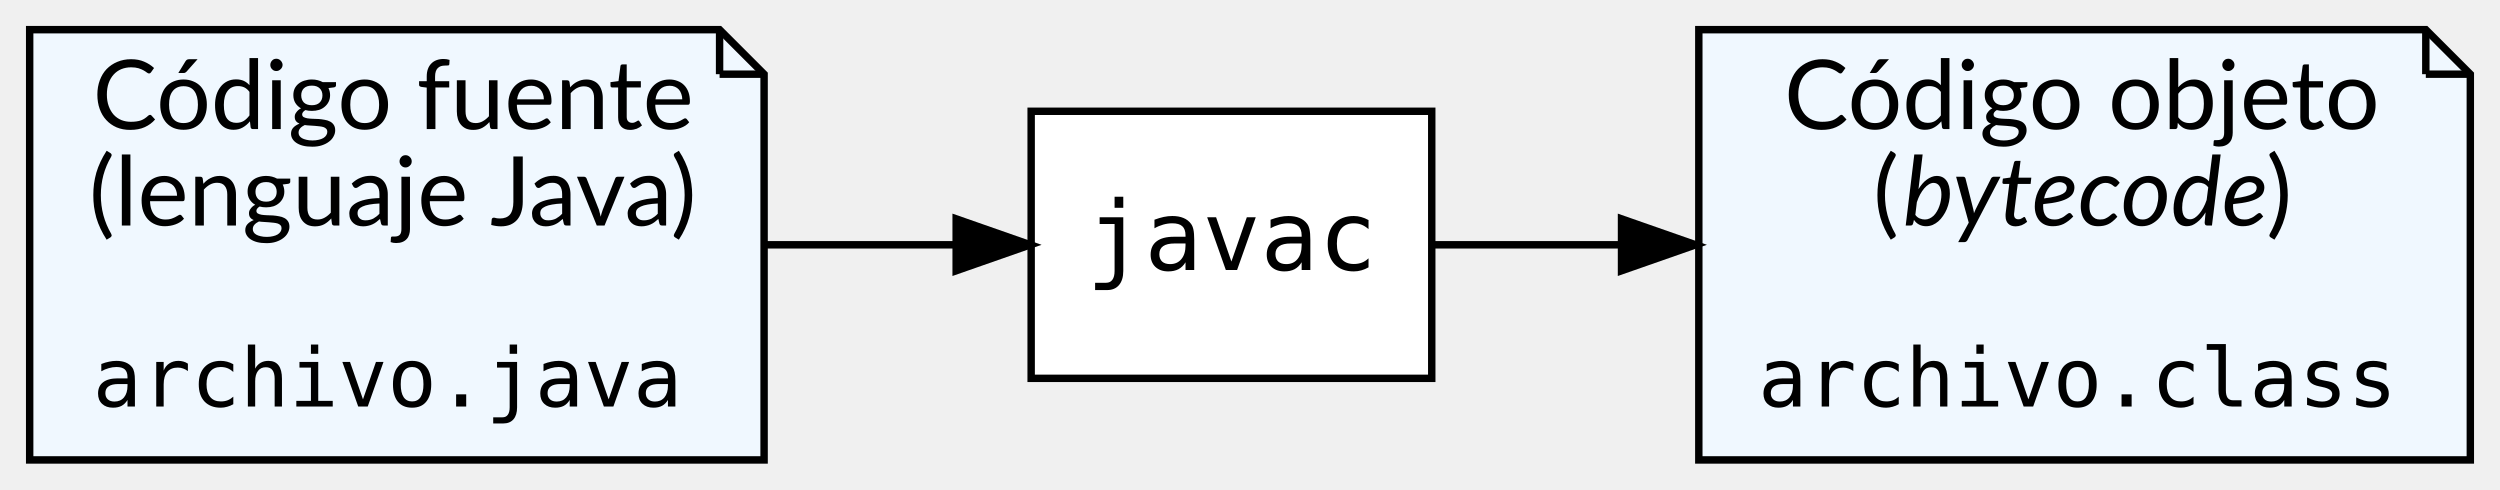
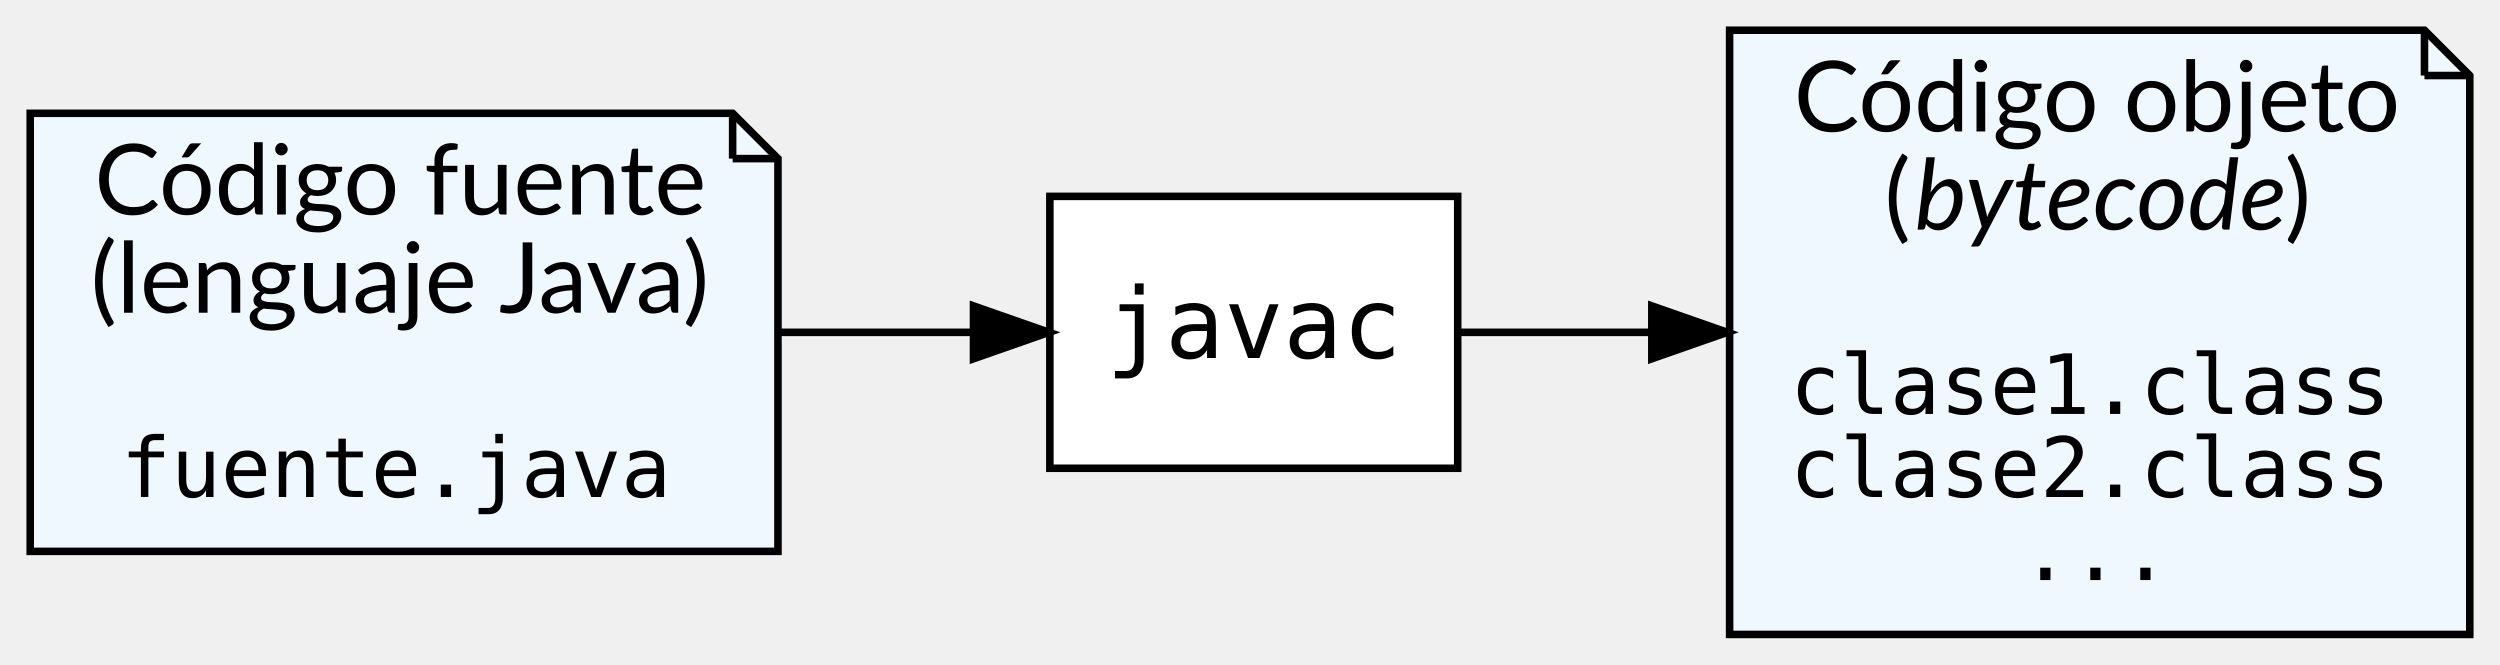
- <svg xmlns="http://www.w3.org/2000/svg" width="337pt" height="66pt" viewBox="0.00 0.00 337.00 66.00">
-   <g id="graph0" class="graph" transform="scale(1 1) rotate(0) translate(4 62)">
+ <svg xmlns="http://www.w3.org/2000/svg" width="331pt" height="88pt" viewBox="0.00 0.00 331.00 88.00">
+   <g id="graph0" class="graph" transform="scale(1 1) rotate(0) translate(4 84)">
    <g id="node1" class="node">
-       <polygon fill="aliceblue" stroke="black" points="93,-58 0,-58 0,0 99,0 99,-52 93,-58" />
-       <polyline fill="none" stroke="black" points="93,-58 93,-52 " />
-       <polyline fill="none" stroke="black" points="99,-52 93,-52 " />
-       <text text-anchor="start" x="8.5" y="-44.6" font-family="Lato" font-size="13.00">Código fuente</text>
-       <text text-anchor="start" x="8" y="-31.6" font-family="Lato" font-size="13.00">(lenguaje Java)</text>
-       <text text-anchor="start" x="8.5" y="-7.2" font-family="monospace" font-size="11.00">archivo.java</text>
+       <polygon fill="aliceblue" stroke="black" points="93,-69 0,-69 0,-11 99,-11 99,-63 93,-69" />
+       <polyline fill="none" stroke="black" points="93,-69 93,-63 " />
+       <polyline fill="none" stroke="black" points="99,-63 93,-63 " />
+       <text text-anchor="start" x="8.5" y="-55.6" font-family="Lato" font-size="13.00">Código fuente</text>
+       <text text-anchor="start" x="8" y="-42.6" font-family="Lato" font-size="13.00">(lenguaje Java)</text>
+       <text text-anchor="start" x="12" y="-18.2" font-family="monospace" font-size="11.00">fuente.java</text>
    </g>
    <g id="node3" class="node">
-       <polygon fill="white" stroke="black" points="189,-47 135,-47 135,-11 189,-11 189,-47" />
-       <text text-anchor="middle" x="162" y="-25.6" font-family="monospace" font-size="13.00">javac</text>
+       <polygon fill="white" stroke="black" points="189,-58 135,-58 135,-22 189,-22 189,-58" />
+       <text text-anchor="middle" x="162" y="-36.6" font-family="monospace" font-size="13.00">javac</text>
    </g>
    <g id="edge1" class="edge">
-       <path fill="none" stroke="black" d="M99.29,-29C107.81,-29 116.54,-29 124.65,-29" />
-       <polygon fill="black" stroke="black" points="124.89,-32.5 134.89,-29 124.89,-25.5 124.89,-32.5" />
+       <path fill="none" stroke="black" d="M99.29,-40C107.81,-40 116.54,-40 124.65,-40" />
+       <polygon fill="black" stroke="black" points="124.89,-43.5 134.89,-40 124.89,-36.5 124.89,-43.5" />
    </g>
    <g id="node2" class="node">
-       <polygon fill="aliceblue" stroke="black" points="323,-58 225,-58 225,0 329,0 329,-52 323,-58" />
-       <polyline fill="none" stroke="black" points="323,-58 323,-52 " />
-       <polyline fill="none" stroke="black" points="329,-52 323,-52 " />
-       <text text-anchor="start" x="236.5" y="-44.6" font-family="Lato" font-size="13.00">Código objeto</text>
-       <text text-anchor="start" x="248.5" y="-31.6" font-family="Lato" font-size="13.00">(</text>
-       <text text-anchor="start" x="252.5" y="-31.6" font-family="Lato" font-style="italic" font-size="13.00">bytecode</text>
-       <text text-anchor="start" x="301.5" y="-31.6" font-family="Lato" font-size="13.00">)</text>
-       <text text-anchor="start" x="233" y="-7.2" font-family="monospace" font-size="11.00">archivo.class</text>
+       <polygon fill="aliceblue" stroke="black" points="317,-80 225,-80 225,0 323,0 323,-74 317,-80" />
+       <polyline fill="none" stroke="black" points="317,-80 317,-74 " />
+       <polyline fill="none" stroke="black" points="323,-74 317,-74 " />
+       <text text-anchor="start" x="233.5" y="-66.6" font-family="Lato" font-size="13.00">Código objeto</text>
+       <text text-anchor="start" x="245.5" y="-53.6" font-family="Lato" font-size="13.00">(</text>
+       <text text-anchor="start" x="249.5" y="-53.6" font-family="Lato" font-style="italic" font-size="13.00">bytecode</text>
+       <text text-anchor="start" x="298.5" y="-53.6" font-family="Lato" font-size="13.00">)</text>
+       <text text-anchor="start" x="233" y="-29.2" font-family="monospace" font-size="11.00">clase1.class</text>
+       <text text-anchor="start" x="233" y="-18.2" font-family="monospace" font-size="11.00">clase2.class</text>
+       <text text-anchor="start" x="263.5" y="-7.2" font-family="monospace" font-size="11.00">...</text>
    </g>
    <g id="edge2" class="edge">
-       <path fill="none" stroke="black" d="M189.21,-29C196.88,-29 205.62,-29 214.51,-29" />
-       <polygon fill="black" stroke="black" points="214.58,-32.5 224.58,-29 214.58,-25.5 214.58,-32.5" />
+       <path fill="none" stroke="black" d="M189.07,-40C196.82,-40 205.65,-40 214.6,-40" />
+       <polygon fill="black" stroke="black" points="214.7,-43.5 224.7,-40 214.7,-36.5 214.7,-43.5" />
    </g>
  </g>
</svg>
